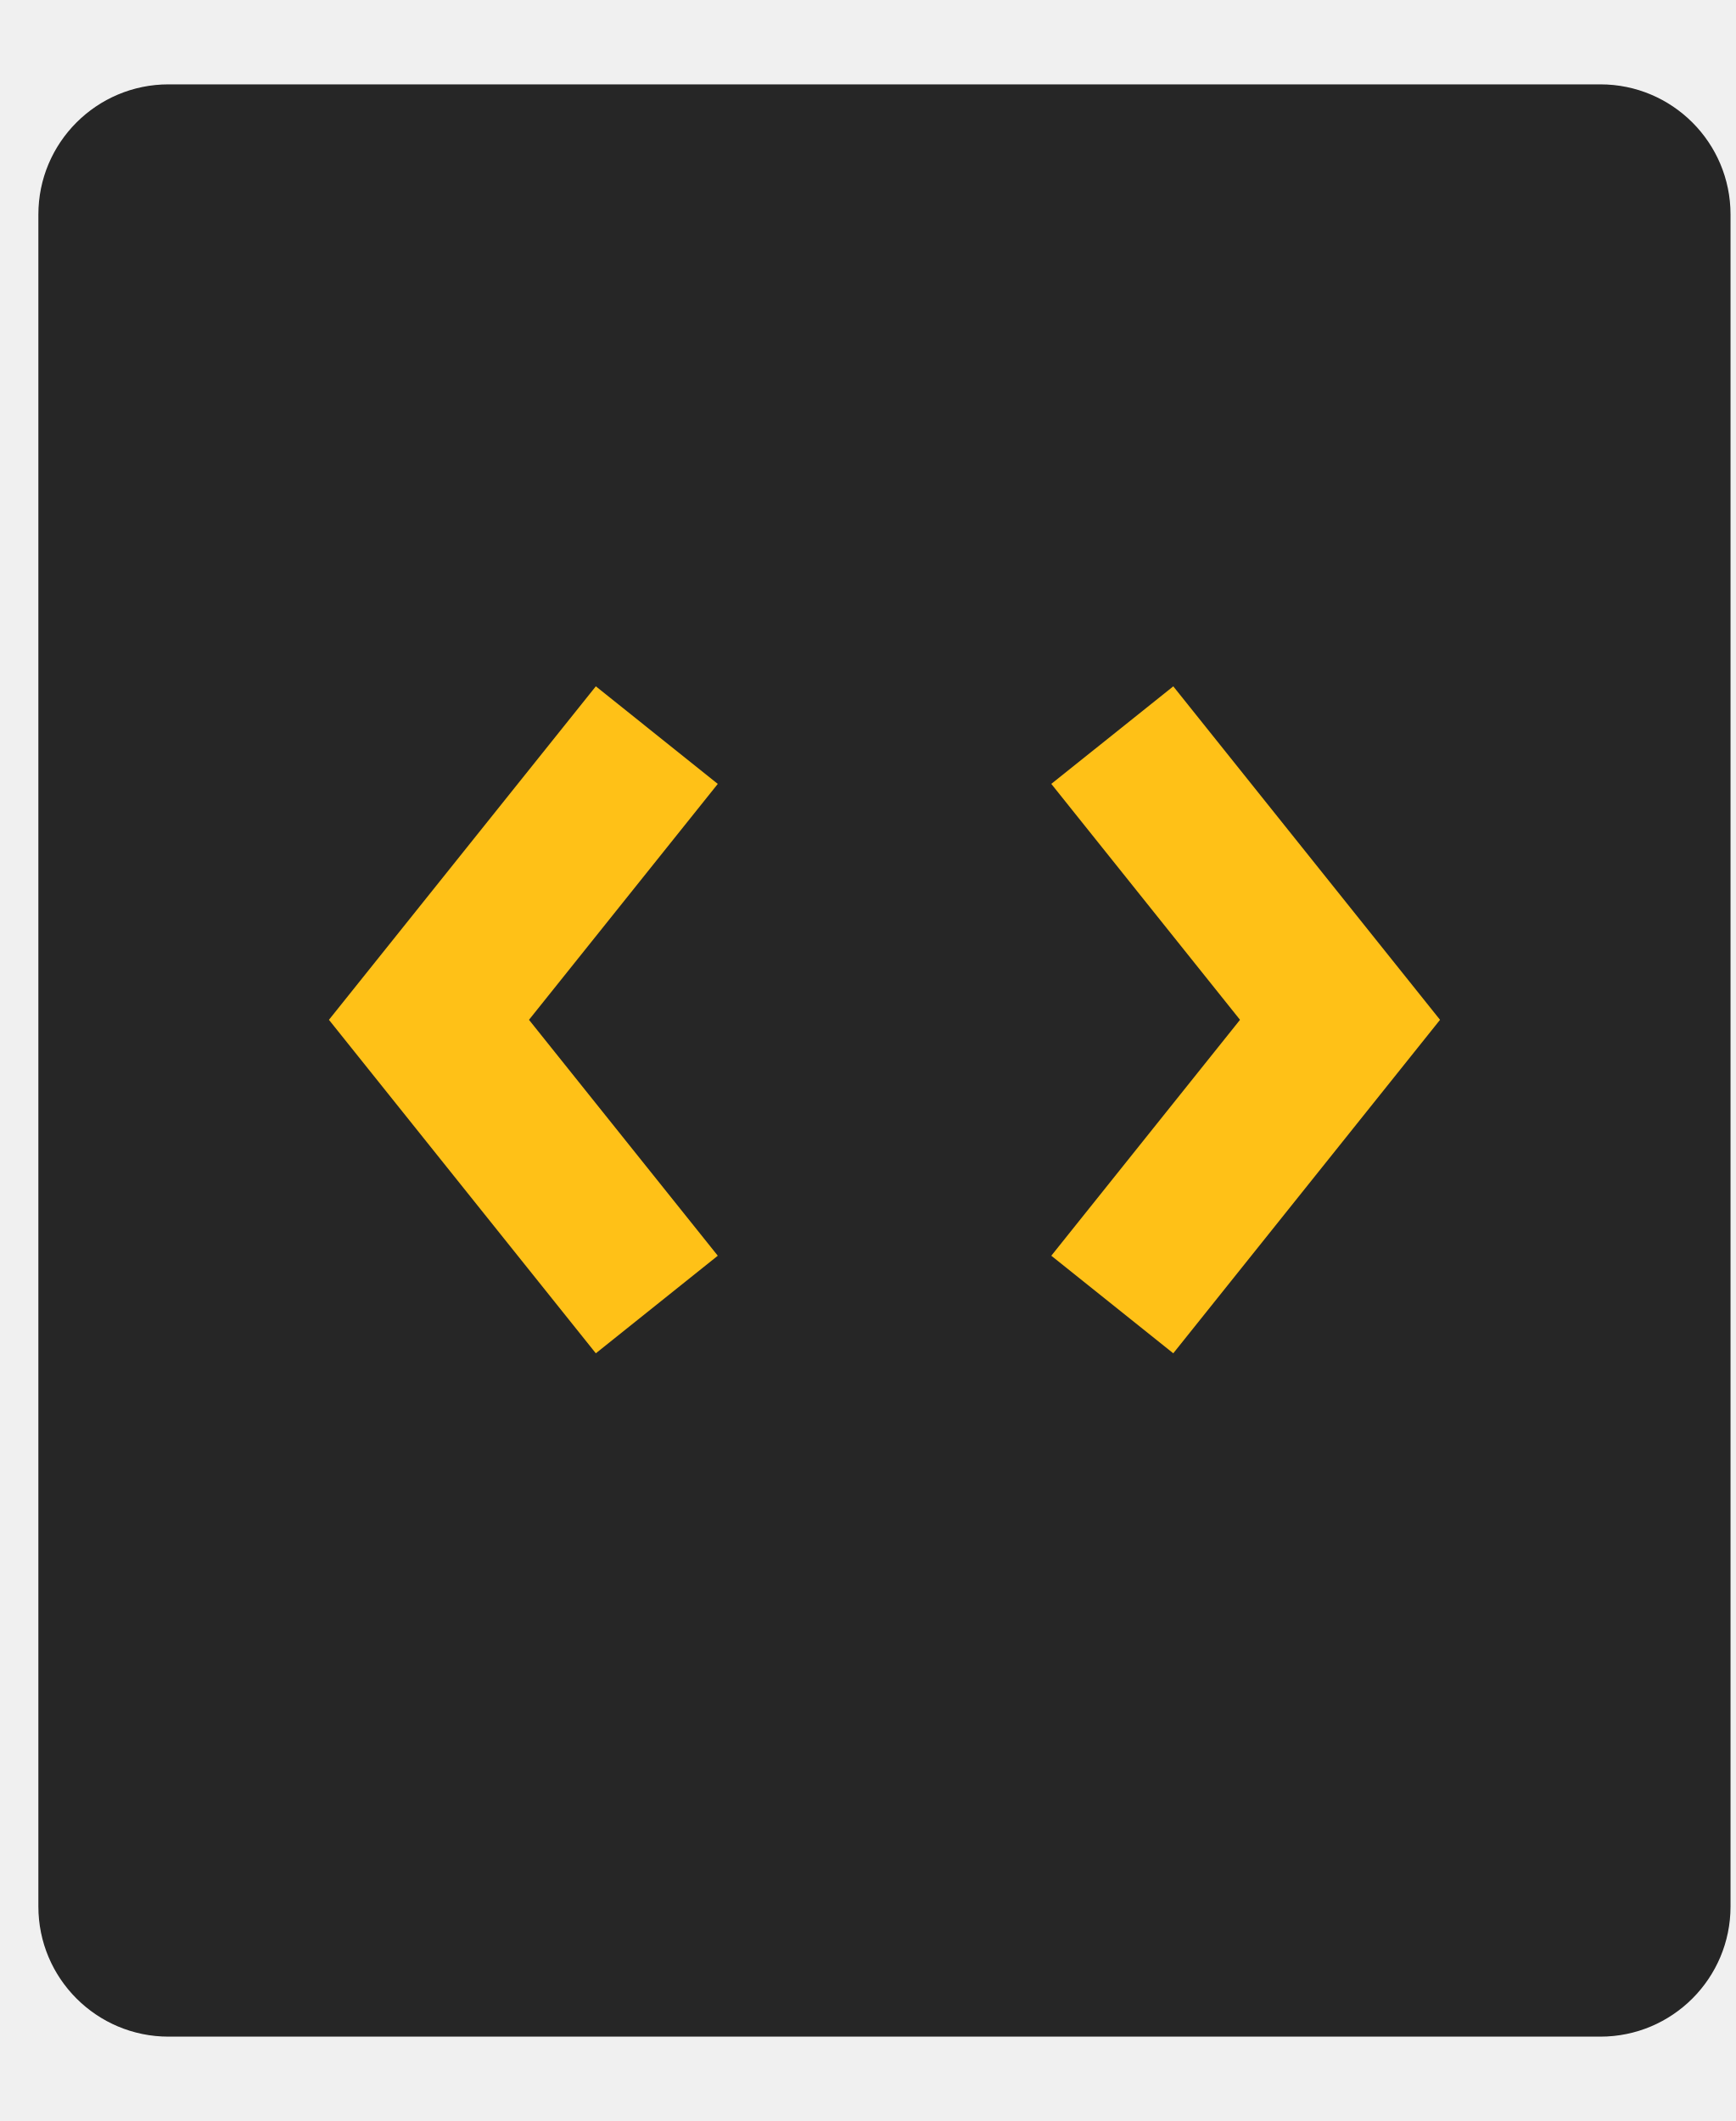
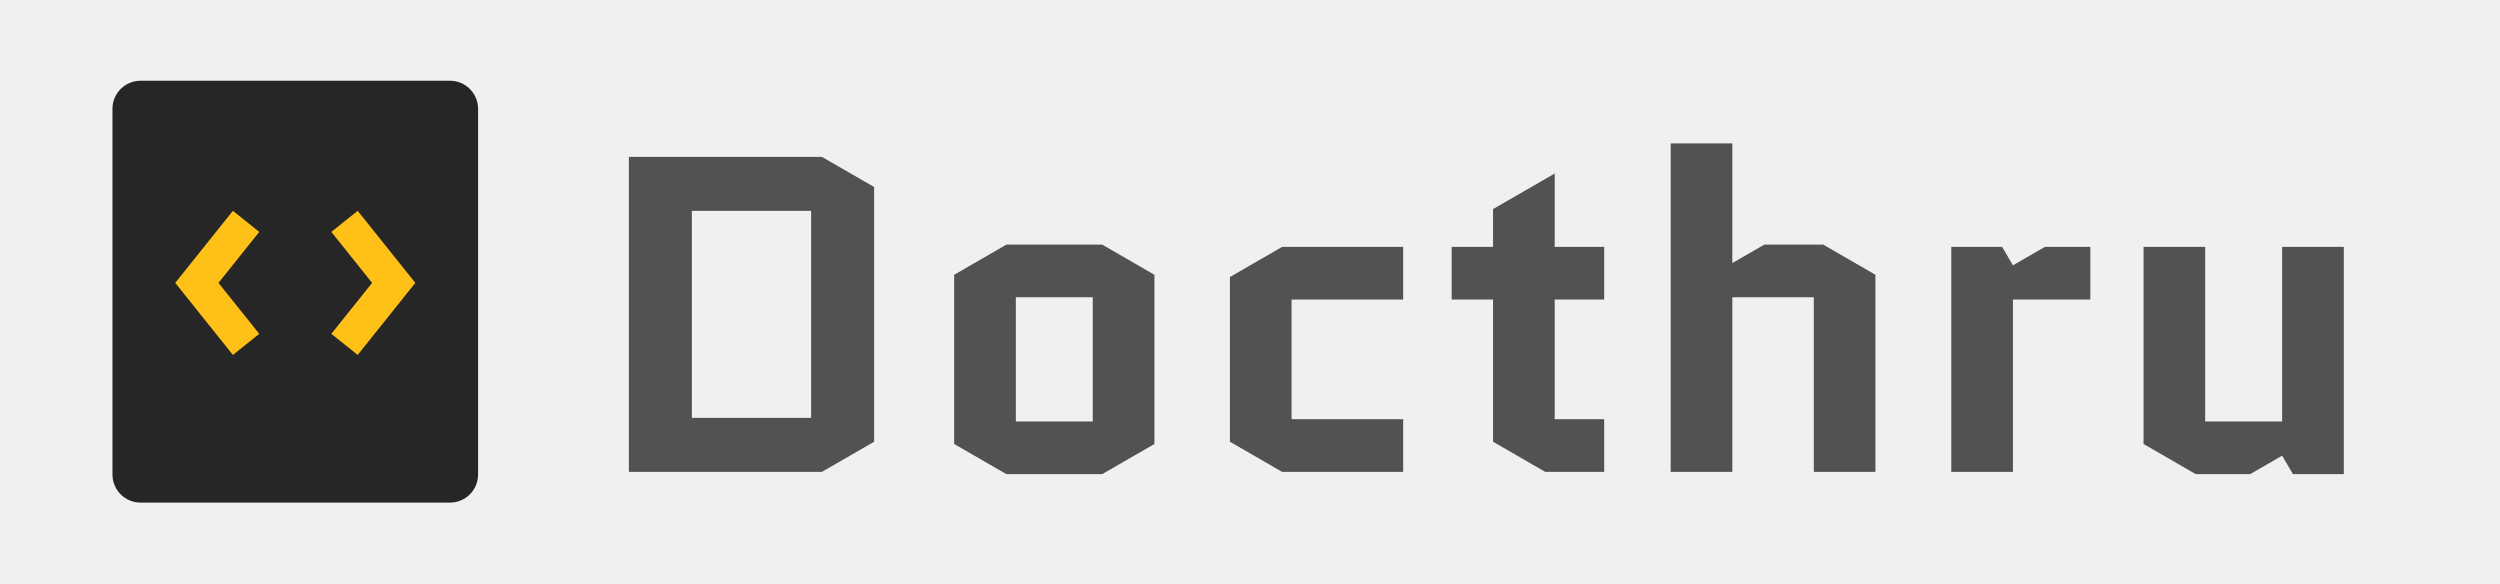
- <svg xmlns="http://www.w3.org/2000/svg" width="18" height="22" viewBox="0 0 18 22" fill="none">
-   <rect x="0.398" y="0.875" width="17.55" height="20.25" rx="1.35" fill="#262626" />
-   <path d="M11.536 7.625L13.898 10.578L11.536 13.531" stroke="#FFC117" stroke-width="1.62" />
-   <path d="M6.812 7.625L4.449 10.578L6.812 13.531" stroke="#FFC117" stroke-width="1.62" />
+ <svg xmlns="http://www.w3.org/2000/svg" width="120" height="28" viewBox="0 0 120 28" fill="none">
+   <g clip-path="url(#clip0_3_47579)">
+     <path d="M41.958 21.203L39.452 22.65H30.186V7.53H39.452L41.958 8.977V21.203ZM33.21 10.122V20.058H38.934V10.122H33.21ZM55.412 21.311L52.907 22.758H48.306L45.8 21.311V13.189L48.306 11.742H52.907L55.412 13.189V21.311ZM48.76 14.269V20.231H52.453V14.269H48.76ZM61.996 14.377V20.123H67.352V22.65H61.542L59.036 21.203V13.297L61.542 11.85H67.352V14.377H61.996ZM69.679 14.377V11.85H71.666V10.036L74.625 8.329V11.85H77.001V14.377H74.625V20.123H77.001V22.65H74.172L71.666 21.203V14.377H69.679ZM83.152 22.65H80.193V6.882H83.152V12.627L84.686 11.742H87.516L90.021 13.189V22.65H87.062V14.269H83.152V22.65ZM100.336 14.377H96.62V22.65H93.661V11.85H96.102L96.62 12.736L98.154 11.85H100.336V14.377ZM102.89 21.311V11.85H105.849V20.231H109.542V11.85H112.502V22.758H110.061L109.542 21.872L108.009 22.758H105.395L102.89 21.311Z" fill="#525252" />
+     <rect x="5.398" y="3.875" width="17.55" height="20.25" rx="1.35" fill="#262626" />
+     <path d="M16.536 10.625L18.898 13.578L16.536 16.531" stroke="#FFC117" stroke-width="1.62" />
+     <path d="M11.812 10.625L9.449 13.578L11.812 16.531" stroke="#FFC117" stroke-width="1.62" />
+   </g>
+   <defs>
+     <clipPath id="clip0_3_47579">
+       <rect width="120" height="27" fill="white" transform="translate(0 0.5)" />
+     </clipPath>
+   </defs>
</svg>
